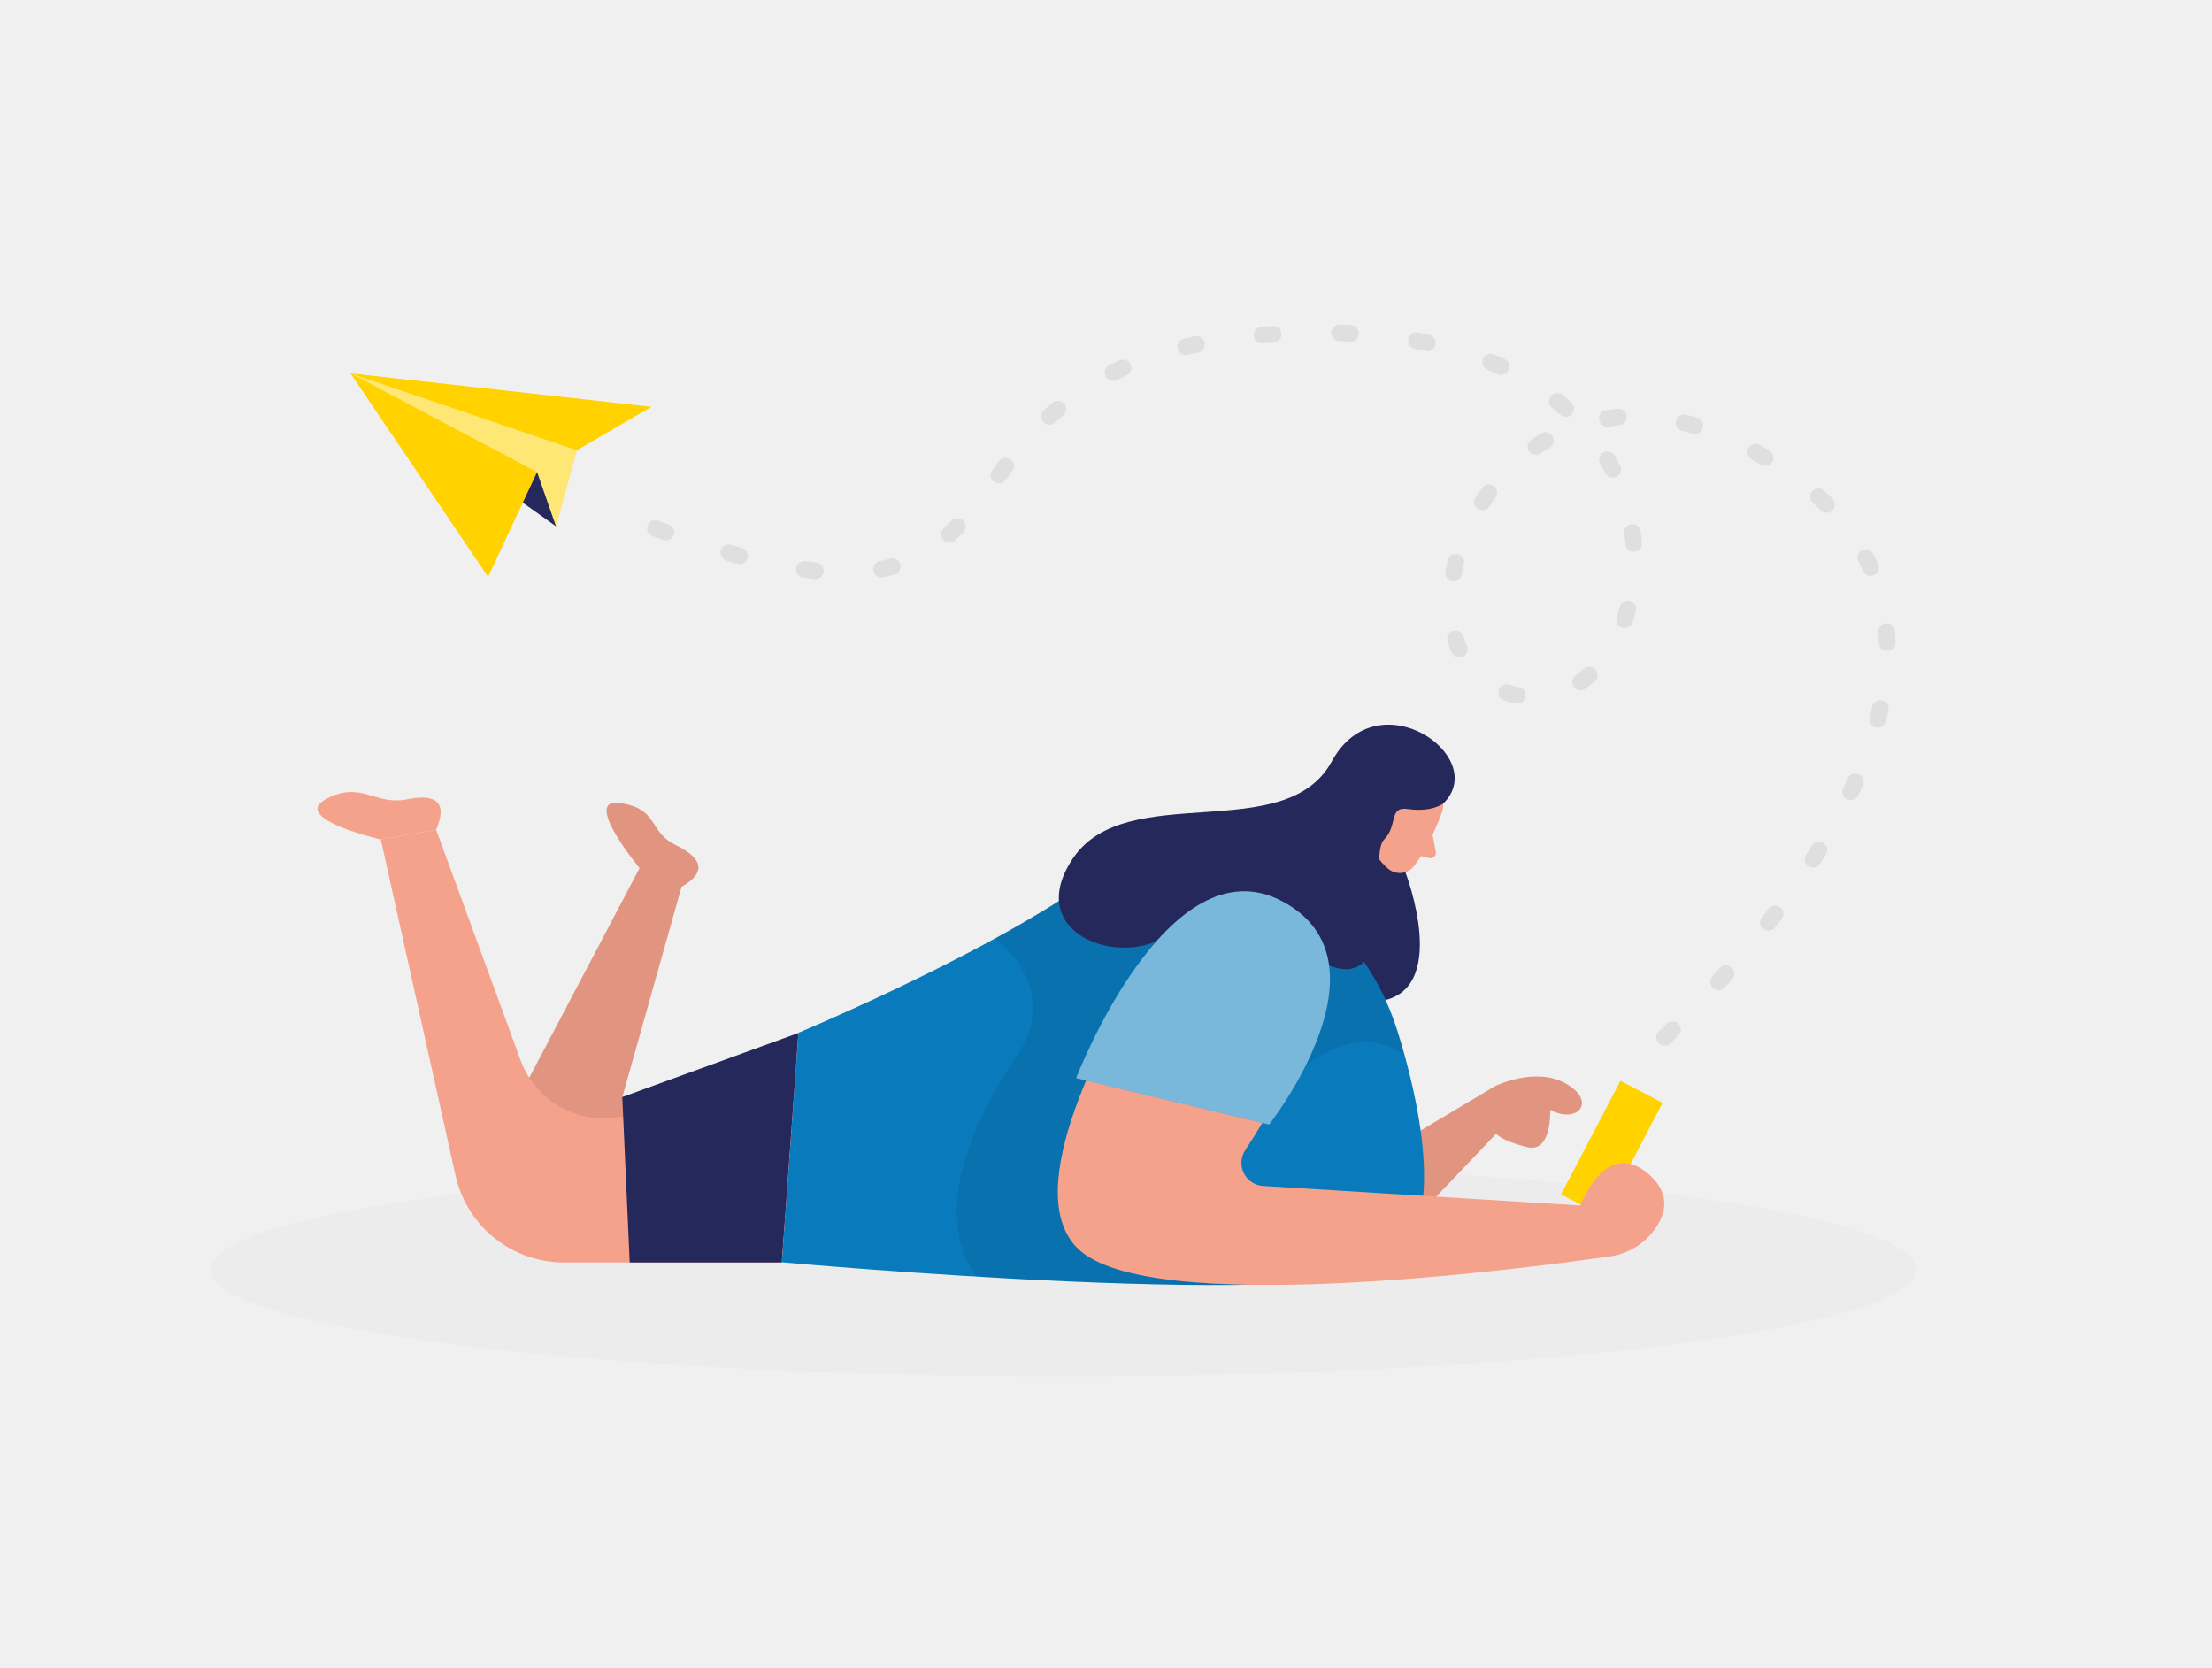
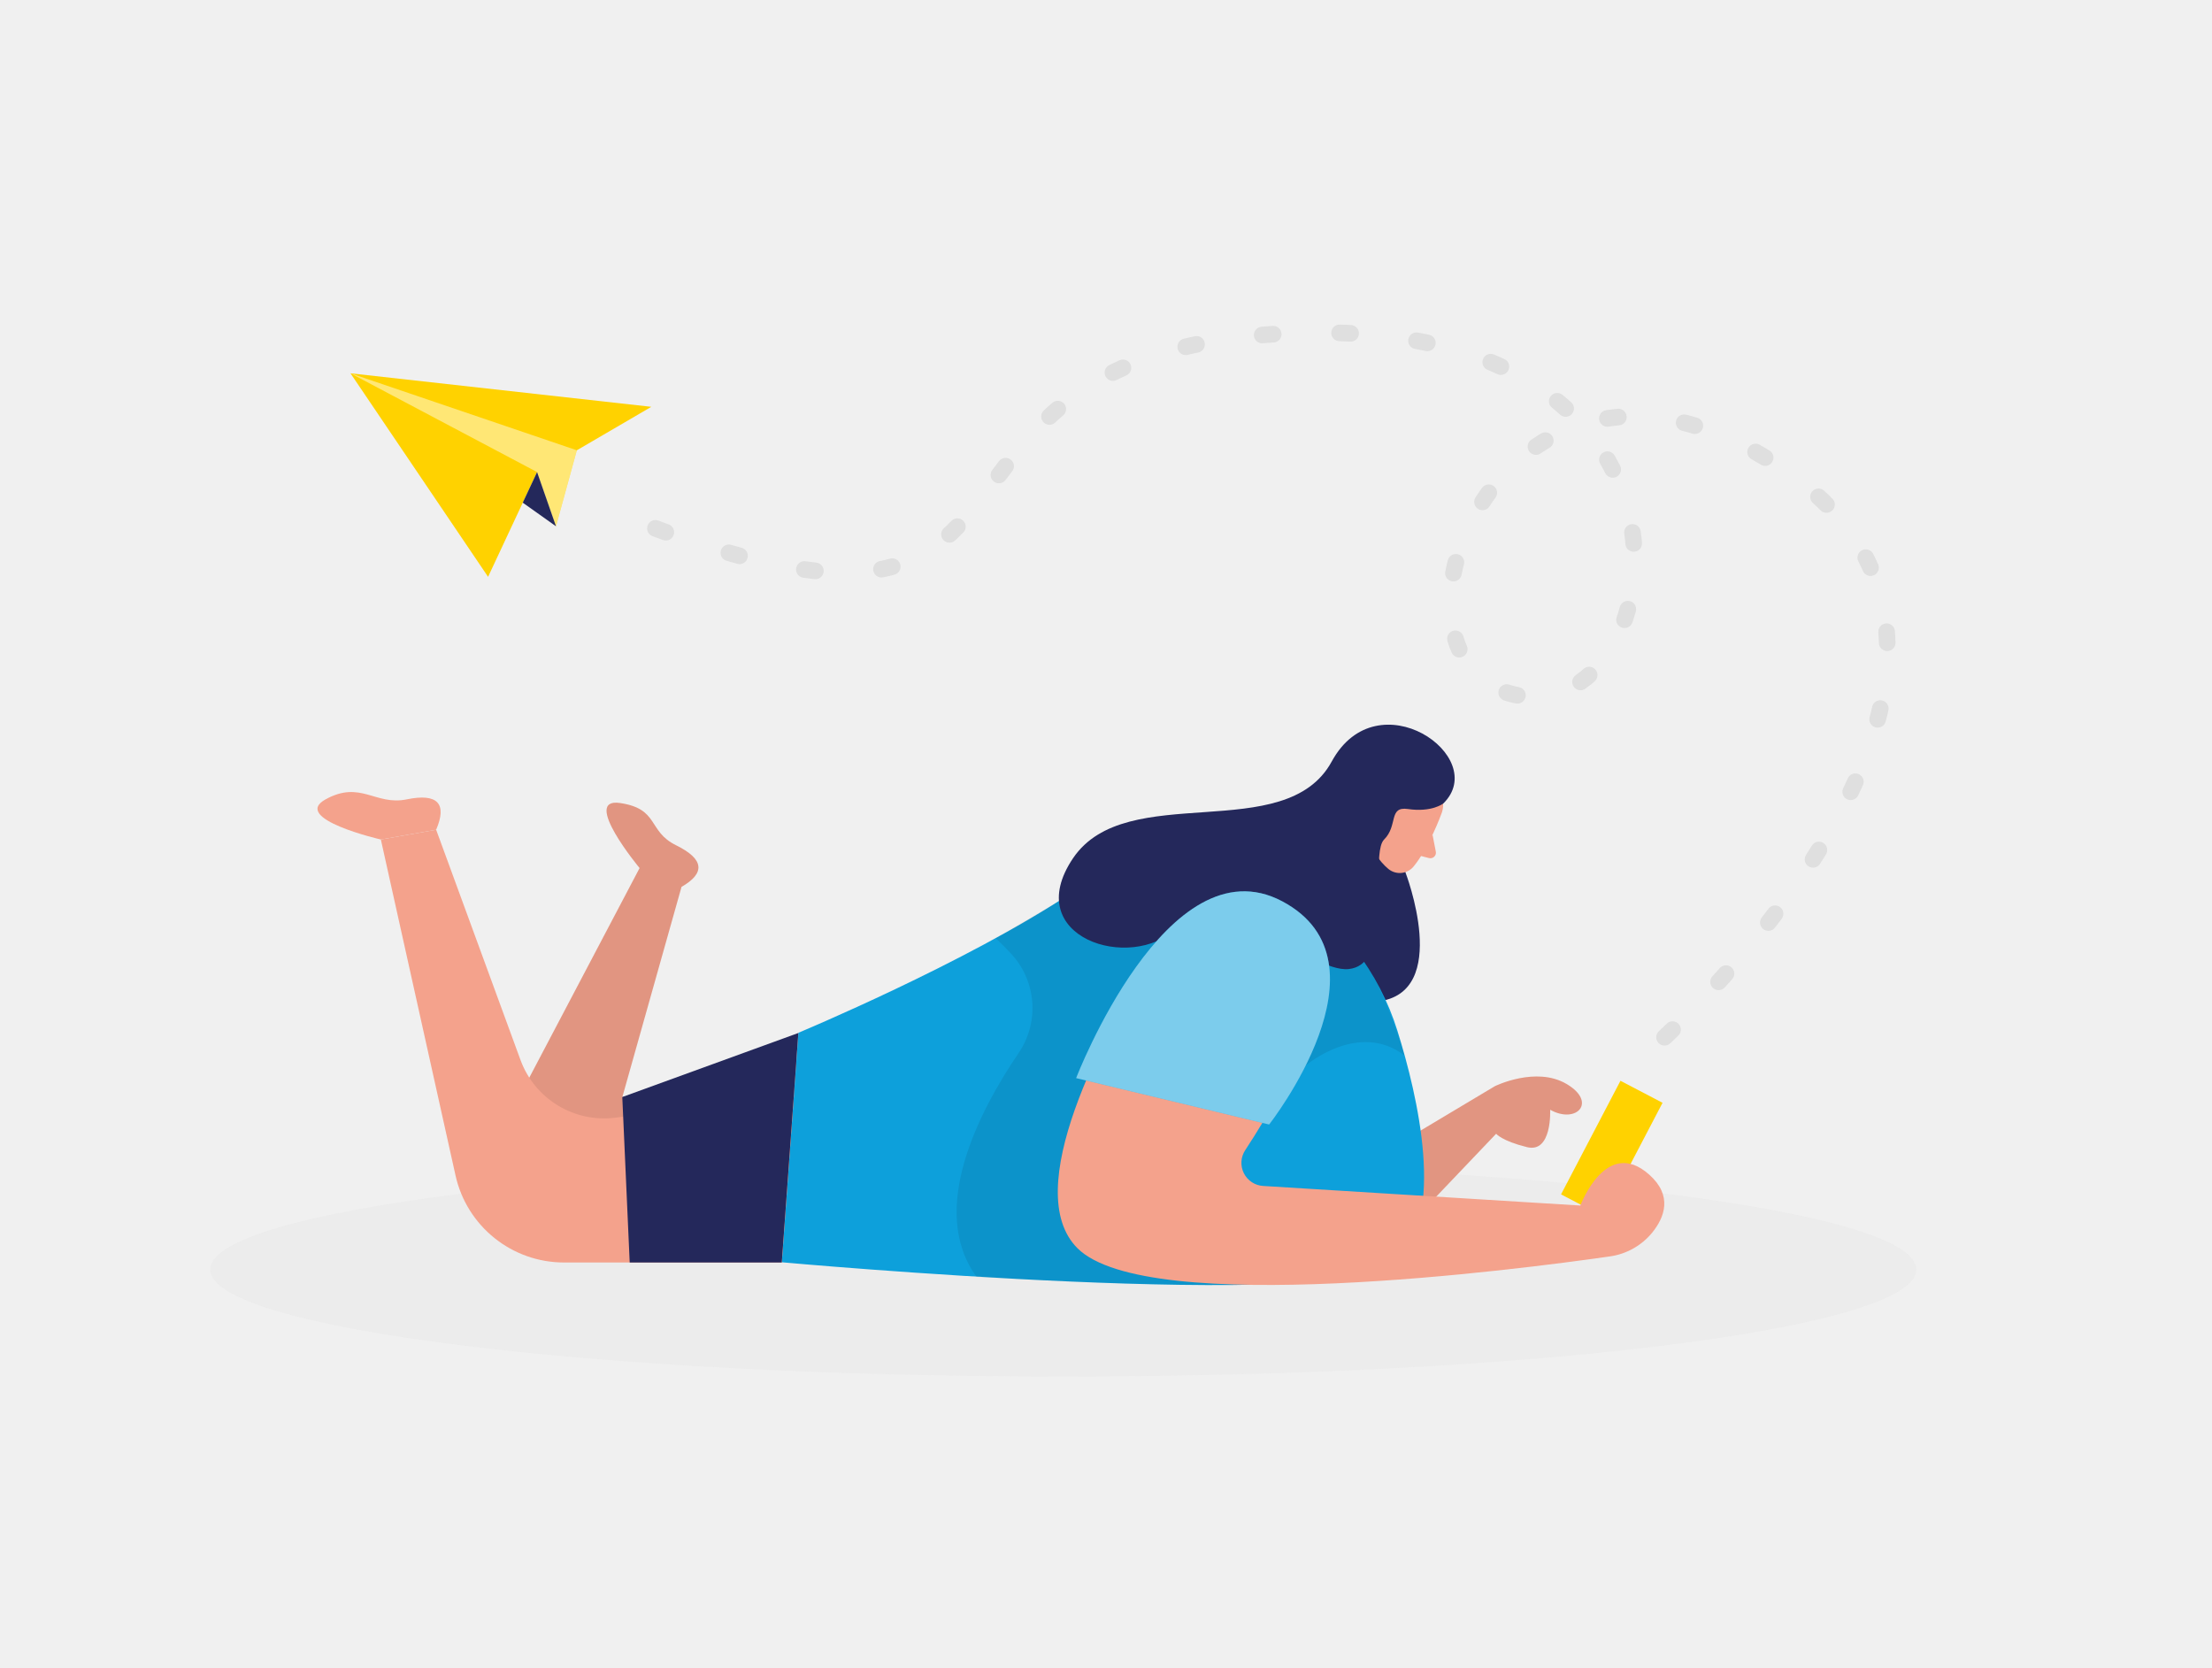
<svg xmlns="http://www.w3.org/2000/svg" id="Layer_1" data-name="Layer 1" viewBox="0 0 400 300" width="406" height="306" class="illustration styles_illustrationTablet__1DWOa">
  <ellipse cx="192.28" cy="228.81" rx="154.25" ry="19.34" fill="#e6e6e6" opacity="0.45" />
  <path d="M243.73,211.55l26.59-15.89s7.44-3.68,13-.38,1.71,7.29-3,4.64c0,0,.38,7.89-4.19,6.76s-5.58-2.42-5.58-2.42l-20.08,21.07Z" fill="#f4a28c" />
  <path d="M243.73,211.55l26.59-15.89s7.44-3.68,13-.38,1.71,7.29-3,4.64c0,0,.38,7.89-4.19,6.76s-5.58-2.42-5.58-2.42l-20.08,21.07Z" opacity="0.08" />
  <path d="M254.15,157s8.43,21.84-5.05,23.34-10.47-23.44-3-28.1S254.15,157,254.15,157Z" fill="#24285b" />
  <path d="M112.54,197.62l10.7-38c4.3-2.47,4.15-5-1-7.53s-3-6.57-10.11-7.63,3.53,11.76,3.53,11.76h0L93.87,197.62,98.54,211l43.35,9.34,2.1-29Z" fill="#f4a28c" />
  <path d="M112.54,197.62l10.7-38c4.3-2.47,4.15-5-1-7.53s-3-6.57-10.11-7.63,3.53,11.76,3.53,11.76h0L93.87,197.62,98.54,211l43.35,9.34,2.1-29Z" opacity="0.08" />
  <path d="M260.63,146.46s-2.2,6.06-5,9.47a3.25,3.25,0,0,1-4.57.45c-1.7-1.43-3.58-3.85-2.8-7.24l.63-5.91a5.8,5.8,0,0,1,4.92-4.53C258.23,137.87,262.16,142.84,260.63,146.46Z" fill="#f4a28c" />
  <polygon points="248.98 144.21 232.58 157.5 240.55 166.02 249.06 153.26 248.98 144.21" fill="#f4a28c" />
  <path d="M259.05,150.2l.58,3a1,1,0,0,1-1.27,1.2l-2.43-.62Z" fill="#f4a28c" />
  <path d="M248.8,153.64s-.81-1.43-.63-4.8c0,0-3.23,2.92-1.57,8.11Z" fill="#ce8172" opacity="0.31" />
  <path d="M252,147.5s1-2.27-.77-2.88-3.23,2.65-1.08,4Z" fill="#f4a28c" />
  <path d="M252.53,147s.74-2.77-1.56-3.16-3.44,2.76-1.22,5Z" fill="#f4a28c" />
-   <path d="M245.1,171h0a47,47,0,0,1,7.59,14.62c3.75,12,8.67,33.27,0,41.88-9.35,9.28-111.31,0-111.31,0l3-41.5s30.34-12.65,49.25-25.22c22.09-14.68,38-9.06,47.76,5.11C242.57,167.66,243.82,169.37,245.1,171Z" fill="#097BBD" />
+   <path d="M245.1,171h0a47,47,0,0,1,7.59,14.62c3.75,12,8.67,33.27,0,41.88-9.35,9.28-111.31,0-111.31,0l3-41.5s30.34-12.65,49.25-25.22c22.09-14.68,38-9.06,47.76,5.11C242.57,167.66,243.82,169.37,245.1,171Z" fill="#0DA0DB" />
  <path d="M236.11,191.93s9.56-8.19,17.89-1.81c0,0-3.51-12-7.34-16.91S230.06,172.19,236.11,191.93Z" opacity="0.08" />
  <path d="M191.47,162.22l-11.42,6.7s1,.9,2.55,2.53a14.44,14.44,0,0,1,1.64,18.15c-7.19,10.57-16.49,28.44-7.64,40.54,0,0,46.92,2.84,64.6.62L217.39,204l9.86-23.69L214.37,161.6Z" opacity="0.08" />
  <path d="M141.37,227.54H102a20.1,20.1,0,0,1-19.63-15.75l-13.5-60.73,10-1.77,15.26,41.65a16.09,16.09,0,0,0,17.1,10.42l32.33-4.07Z" fill="#f4a28c" />
  <path d="M261,144.54s-2.07,1.65-6.44,1c-3.52-.49-1.73,3-4.27,5.52-1.1,1.08-.84,4.73-1.16,6-1,4.1,1.77,16.65-5.23,17.42S221,159,212.77,167.07s-28.4,1.69-18.73-12.63,38.39-2.09,46.78-17.49C249.08,121.79,269.56,136.12,261,144.54Z" fill="#24285b" />
  <polygon points="144.37 186.04 112.53 197.62 113.87 227.54 141.37 227.54 144.37 186.04" fill="#24285b" />
  <path d="M68.87,151.06s-16.33-3.76-10-7.26,9,1.17,14.67,0,7.33.82,5.33,5.49Z" fill="#f4a28c" />
  <rect x="287.15" y="195.36" width="8.59" height="23.18" transform="translate(129.12 -111.51) rotate(27.61)" fill="#ffd200" />
  <path d="M230.07,162.89a19.72,19.72,0,0,0-21.62,8.93c-9,14.56-24.06,42.67-13.62,53.13,12.61,12.62,79.9,3.84,96.21,1.5a12.06,12.06,0,0,0,7.73-4.31c2.24-2.77,3.74-6.69-.54-10.49-7.8-6.94-12.45,5.59-12.45,5.59l-57.36-3.54a4.18,4.18,0,0,1-3.24-6.48C233.24,194.94,248.59,167.76,230.07,162.89Z" fill="#f4a28c" />
-   <path d="M194.6,194.2l34.9,8.39s23.1-29.38,2.35-40.37S194.6,194.2,194.6,194.2Z" fill="#097BBD" />
+   <path d="M194.6,194.2l34.9,8.39s23.1-29.38,2.35-40.37S194.6,194.2,194.6,194.2Z" fill="#0DA0DB" />
  <path d="M194.6,194.2l34.9,8.39s23.1-29.38,2.35-40.37S194.6,194.2,194.6,194.2Z" fill="#fff" opacity="0.46" />
  <path d="M301,186.81s73.23-66.69,22.23-102.19-77.83,33.76-49.33,40.26,40.5-67.92-39-65.42-34.32,68.06-122.32,33.06" fill="none" stroke="#c9c9c9" stroke-linecap="round" stroke-linejoin="round" stroke-width="3" stroke-dasharray="2 12" opacity="0.45" />
  <polygon points="104.31 80.68 117.78 72.82 63.38 66.76 88.26 103.56 97.12 84.62 104.31 80.68" fill="#ffd200" />
  <polygon points="104.31 80.68 100.54 94.42 97.12 84.62 63.38 66.76 104.31 80.68" fill="#ffd200" />
  <polygon points="104.31 80.68 100.54 94.42 97.12 84.62 63.38 66.76 104.31 80.68" fill="#fff" opacity="0.46" />
  <polygon points="100.54 94.42 94.53 90.15 97.12 84.62 100.54 94.42" fill="#24285b" />
</svg>
